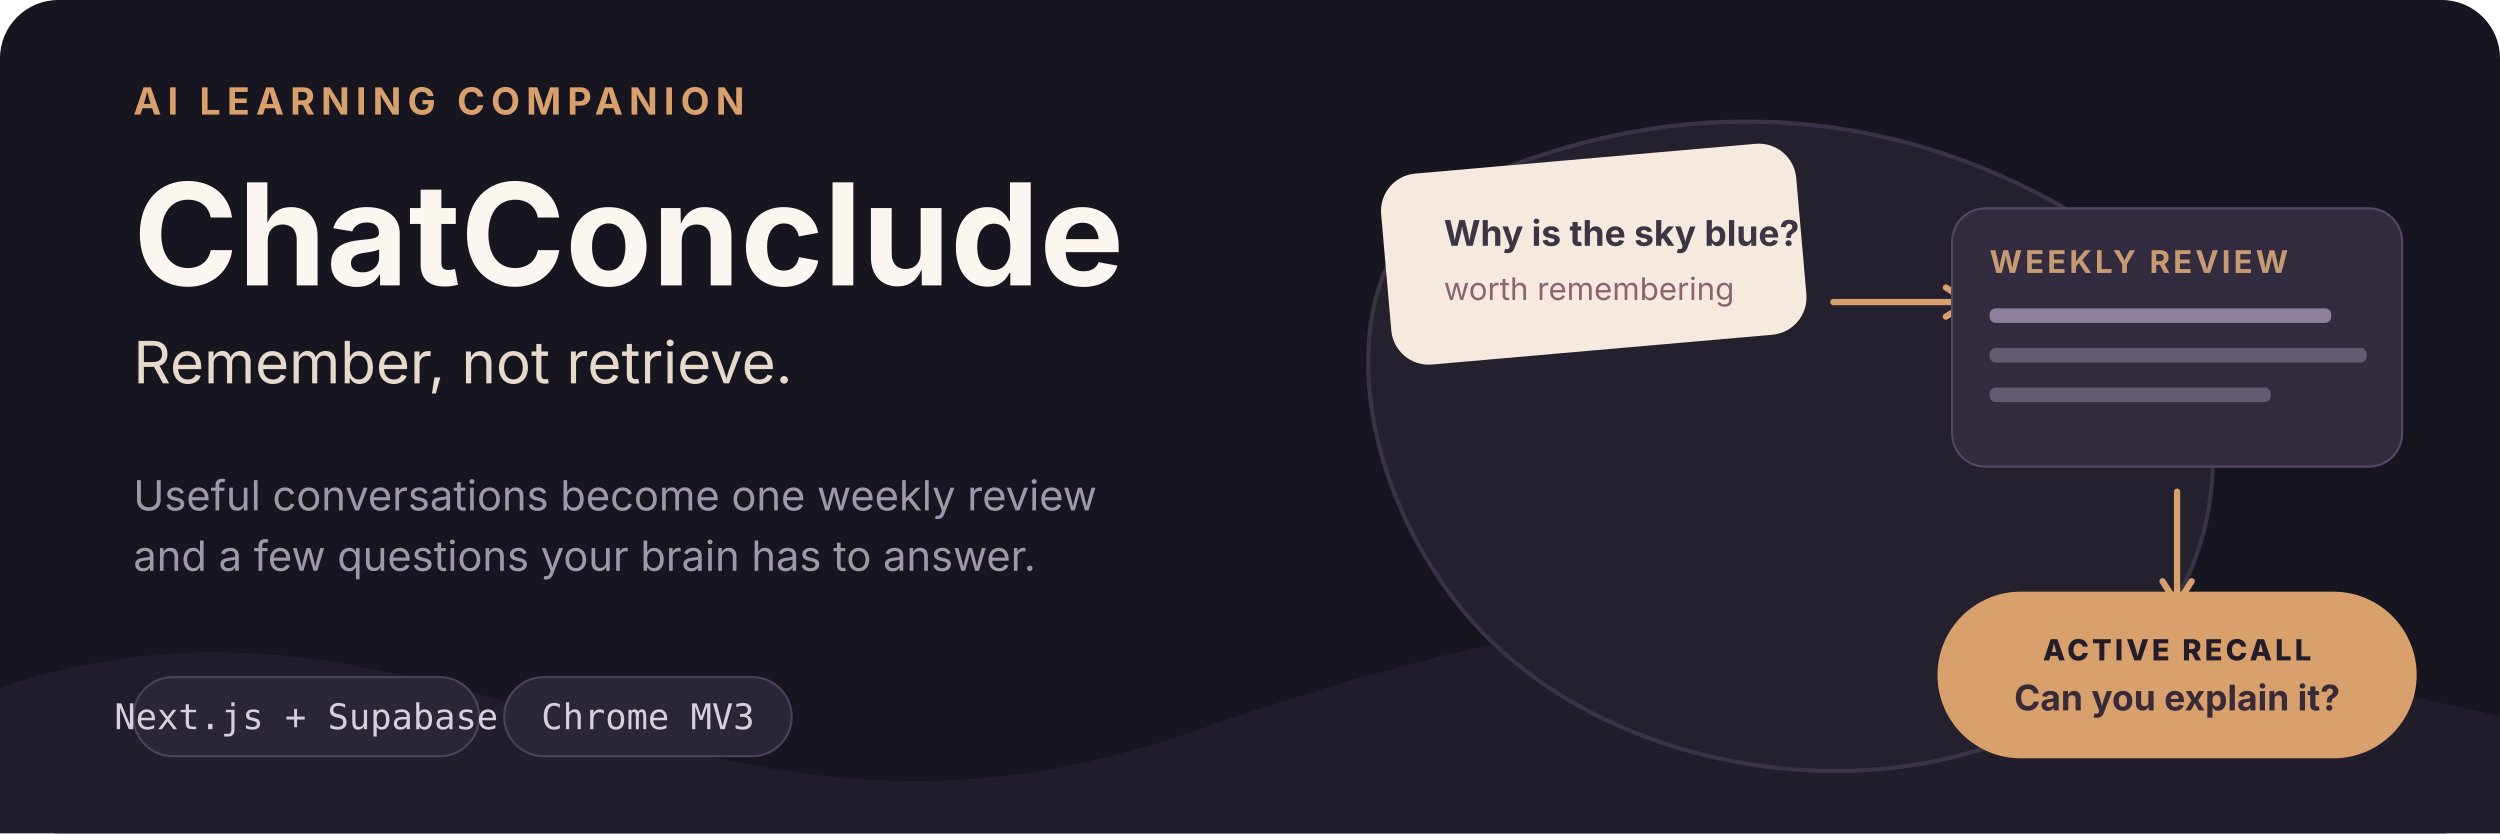
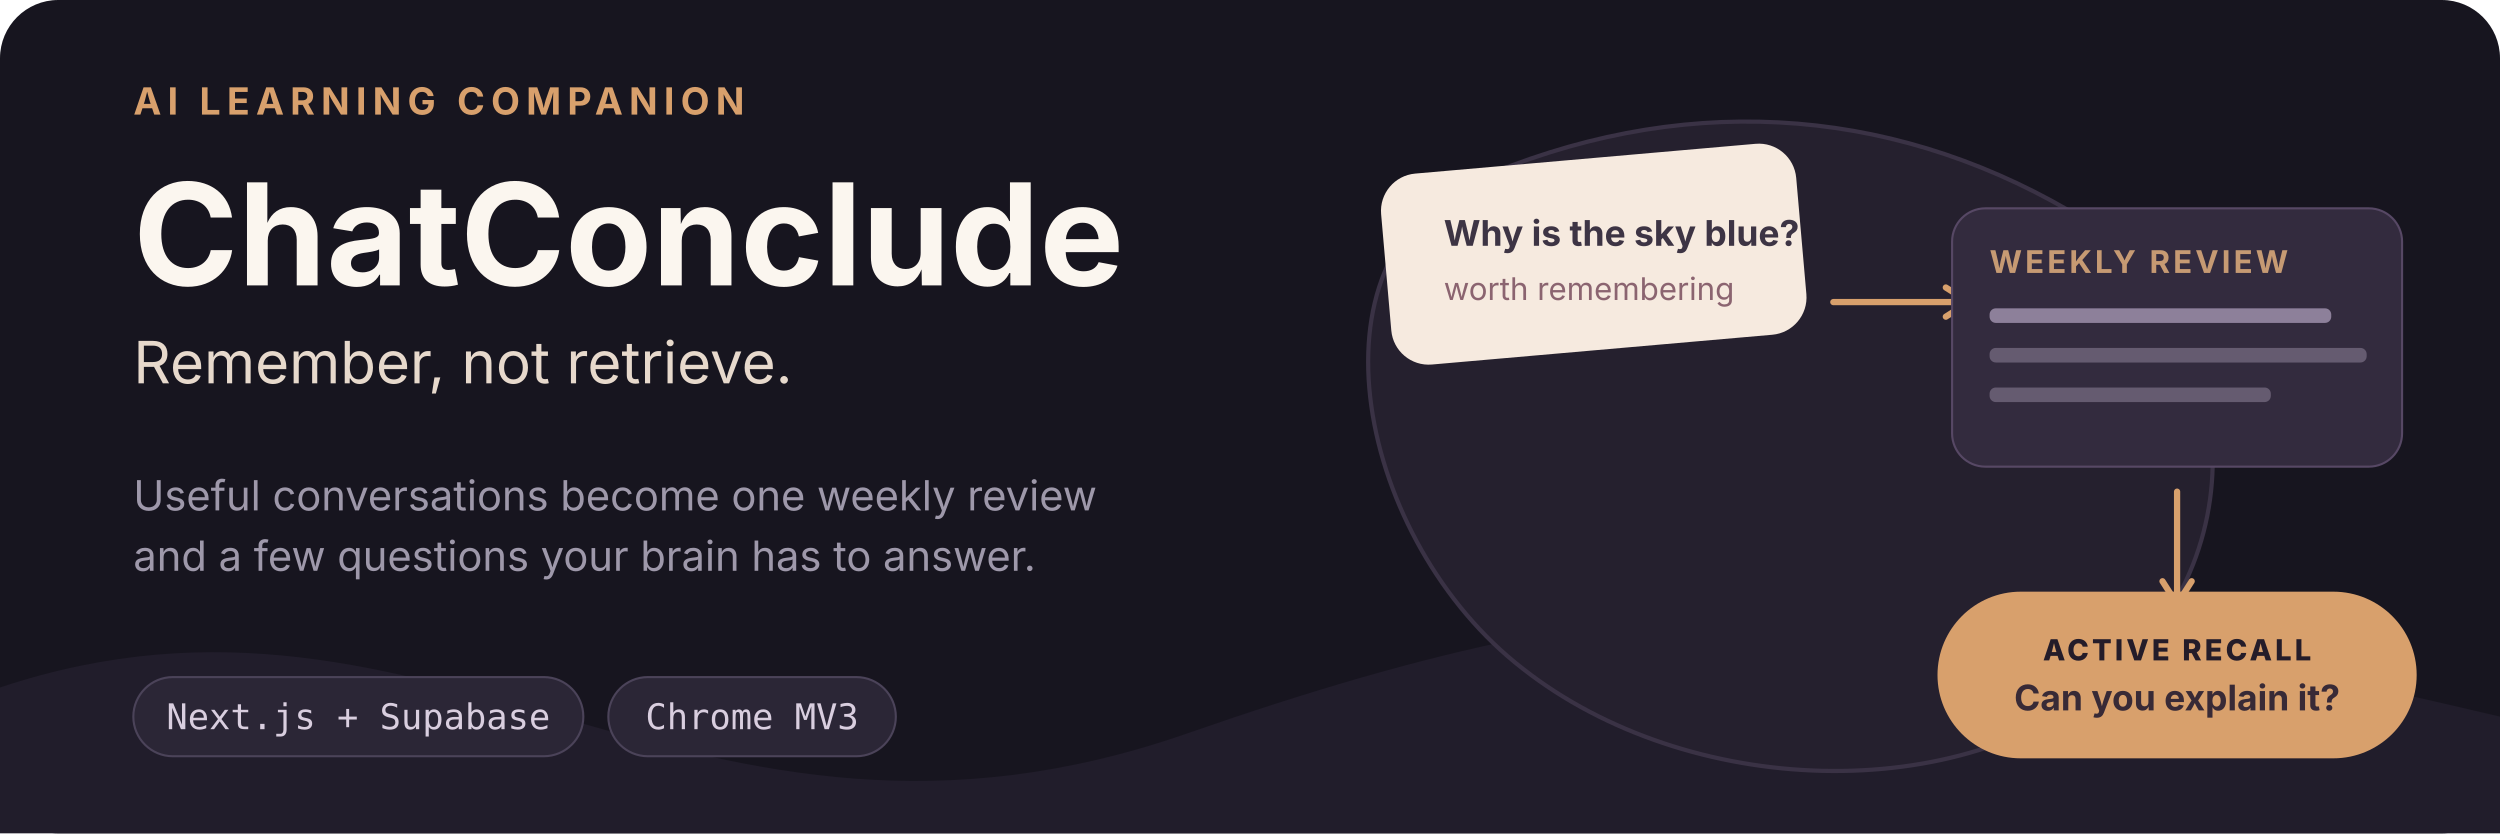
<svg xmlns="http://www.w3.org/2000/svg" width="1200" height="400" viewBox="0 0 1200 400" role="img" aria-labelledby="title desc">
  <rect width="1200" height="400" rx="28" fill="#17151f" />
  <path d="M0 330 C210 260 332 435 570 352 S920 278 1200 344 V400 H0Z" fill="#211d2b" />
  <g transform="translate(64 55)" font-family="-apple-system,BlinkMacSystemFont,'Segoe UI',sans-serif">
    <text x="0" y="0" fill="#d8a06c" font-size="18" font-weight="700" letter-spacing="3">AI LEARNING COMPANION</text>
    <text x="0" y="82" fill="#fbf6ef" font-size="68" font-weight="750">ChatConclude</text>
    <text x="0" y="129" fill="#e7d9cc" font-size="28">Remember, not retrieve.</text>
    <text x="0" y="190" fill="#9e98aa" font-size="20">Useful conversations become one weekly review</text>
    <text x="0" y="219" fill="#9e98aa" font-size="20">and a few questions your brain has to answer.</text>
    <g transform="translate(0 270)" font-family="ui-monospace,SFMono-Regular,Menlo,monospace" font-size="17">
-       <rect width="166" height="38" rx="19" fill="#2b2636" stroke="#4b4359" />
-       <text x="83" y="25" text-anchor="middle" fill="#d9cedf">Next.js + Supabase</text>
-       <rect x="178" width="138" height="38" rx="19" fill="#2b2636" stroke="#4b4359" />
-       <text x="247" y="25" text-anchor="middle" fill="#d9cedf">Chrome MV3</text>
+       <rect width="216" height="38" rx="19" fill="#2b2636" stroke="#4b4359" />
+       <text x="108" y="25" text-anchor="middle" fill="#d9cedf">Next.js + Supabase</text>
+       <rect x="228" width="138" height="38" rx="19" fill="#2b2636" stroke="#4b4359" />
+       <text x="297" y="25" text-anchor="middle" fill="#d9cedf">Chrome MV3</text>
    </g>
  </g>
  <g transform="translate(655 42)" font-family="-apple-system,BlinkMacSystemFont,'Segoe UI',sans-serif">
    <path d="M52 45 C150 2 250 8 338 59 C420 107 432 221 358 284 C286 346 155 341 76 279 C-3 218 -31 82 52 45Z" fill="#25202e" stroke="#3a3245" stroke-width="2" />
    <g transform="translate(10 34)">
      <rect width="200" height="92" rx="18" fill="#f6eadf" transform="rotate(-5 100 46)" />
      <text x="28" y="42" fill="#3d3444" font-size="17" font-weight="650">Why is the sky blue?</text>
      <text x="28" y="68" fill="#8b6470" font-size="15">worth remembering</text>
    </g>
    <path d="M225 103 H285" fill="none" stroke="#d8a06c" stroke-width="3" stroke-linecap="round" />
    <path d="M279 96 L290 103 L279 110" fill="none" stroke="#d8a06c" stroke-width="3" stroke-linecap="round" stroke-linejoin="round" />
    <g transform="translate(282 58)">
      <rect width="216" height="124" rx="16" fill="#332b3e" stroke="#574865" />
      <text x="18" y="31" fill="#c69a73" font-size="15" font-weight="700" letter-spacing="1.5">WEEKLY REVIEW</text>
      <rect x="18" y="48" width="164" height="7" rx="3" fill="#8d809a" />
      <rect x="18" y="67" width="181" height="7" rx="3" fill="#655b70" />
      <rect x="18" y="86" width="135" height="7" rx="3" fill="#655b70" />
    </g>
    <path d="M390 194 V244" fill="none" stroke="#d8a06c" stroke-width="3" stroke-linecap="round" />
    <path d="M383 237 L390 248 L397 237" fill="none" stroke="#d8a06c" stroke-width="3" stroke-linecap="round" stroke-linejoin="round" />
    <g transform="translate(275 242)">
      <rect width="230" height="80" rx="40" fill="#d8a06c" />
      <text x="115" y="33" text-anchor="middle" fill="#241c29" font-size="14" font-weight="800" letter-spacing="1.5">ACTIVE RECALL</text>
      <text x="115" y="57" text-anchor="middle" fill="#382a36" font-size="17" font-weight="650">Can you explain it?</text>
    </g>
  </g>
</svg>
